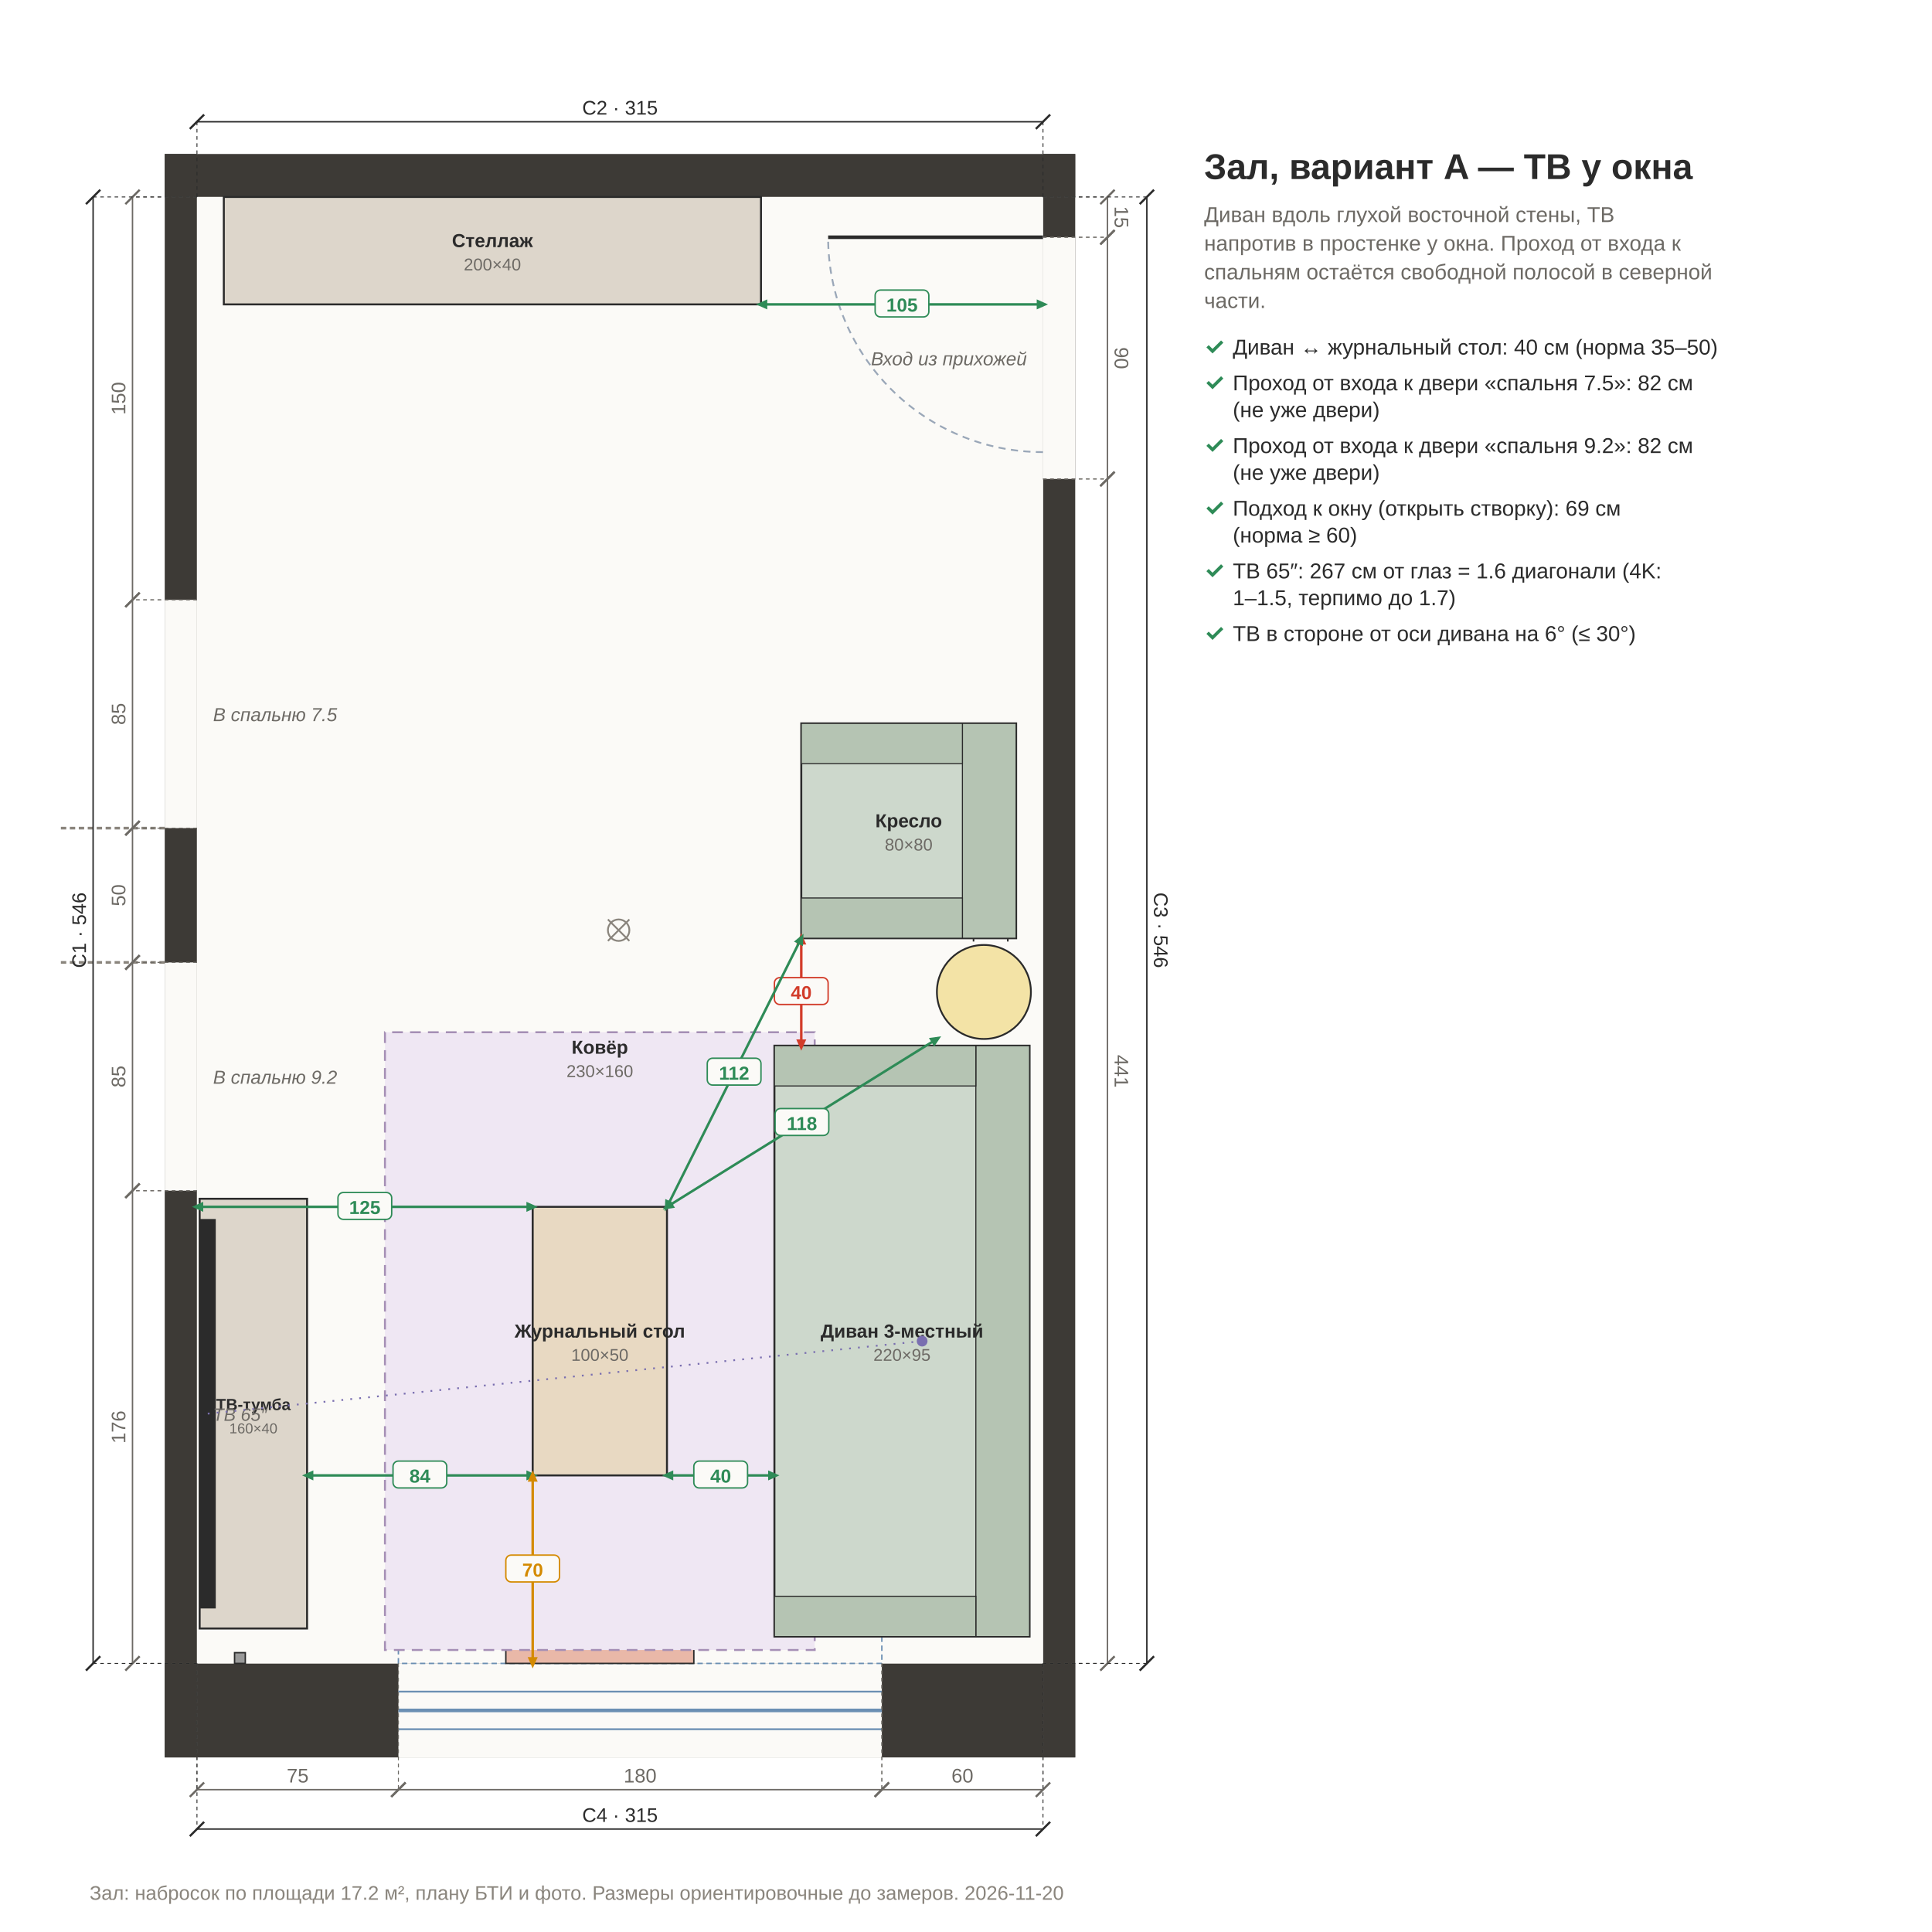
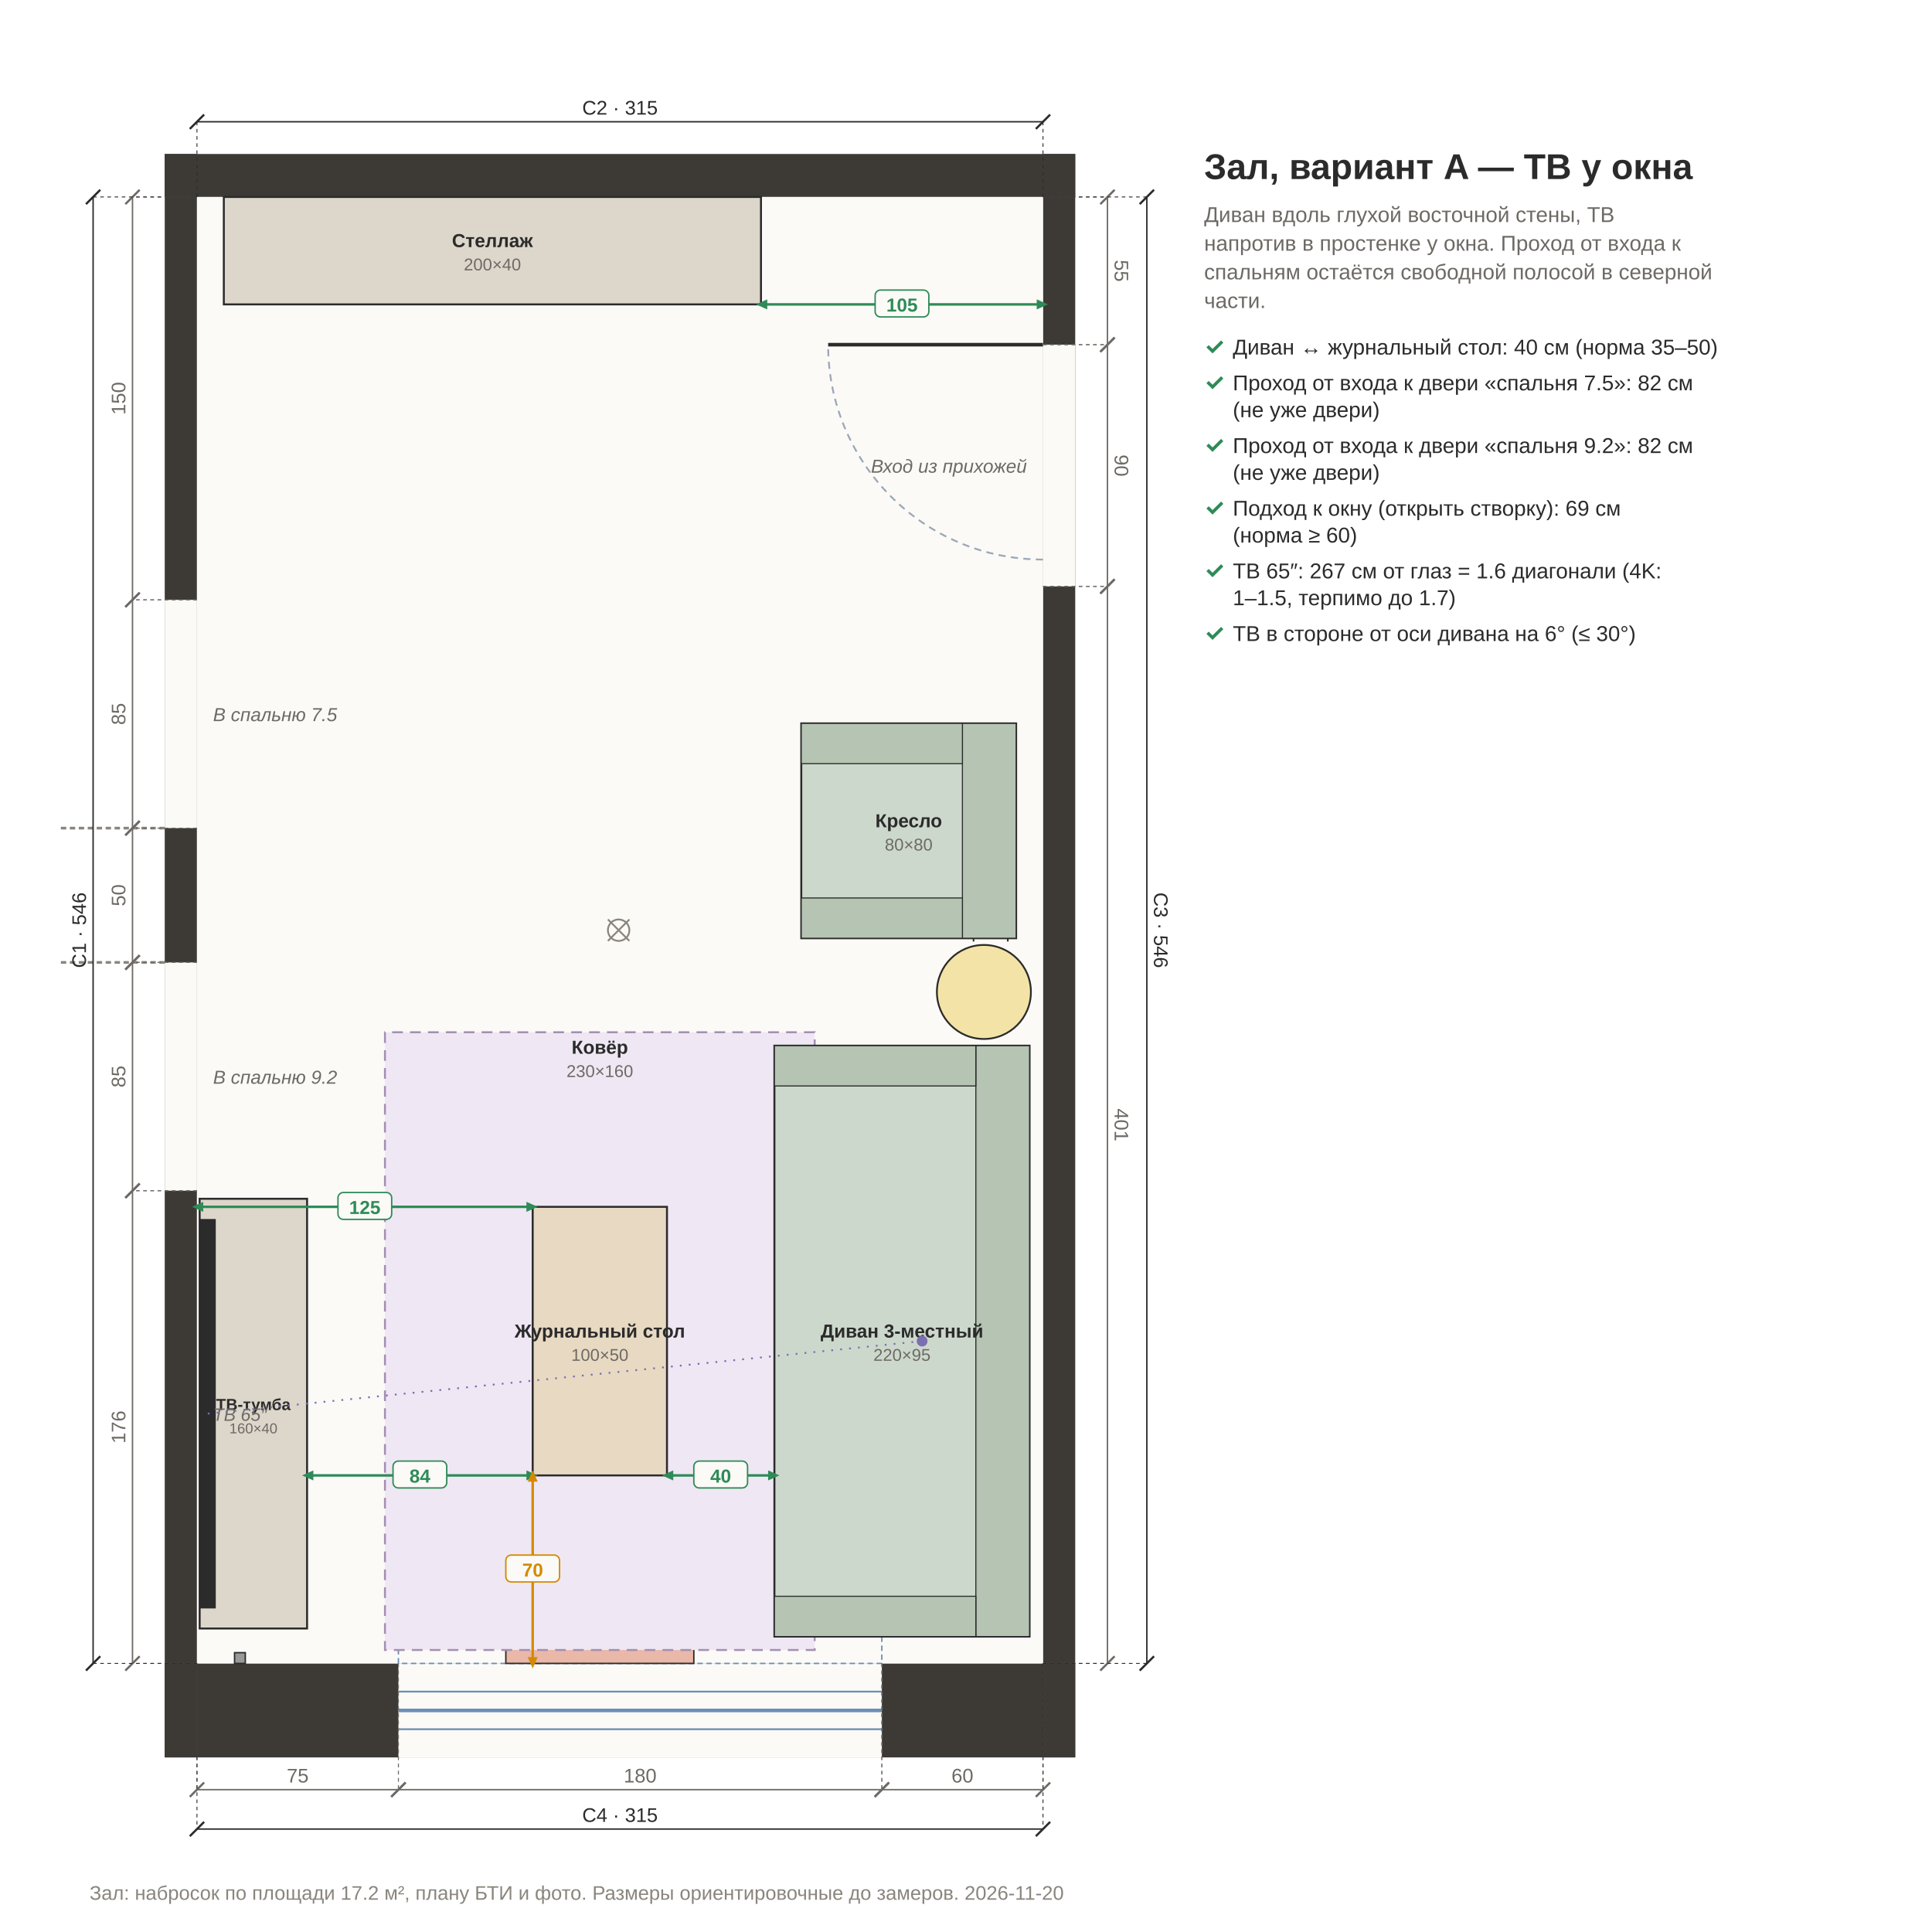
<svg xmlns="http://www.w3.org/2000/svg" width="1079" height="1079" viewBox="0 0 1079 1079" font-family="-apple-system, 'Helvetica Neue', Arial, sans-serif">
  <defs>
    <marker id="a-2e8b57" viewBox="0 0 10 10" refX="5" refY="5" markerWidth="5" markerHeight="5" orient="auto-start-reverse">
      <path d="M0,1 L9,5 L0,9 z" fill="#2e8b57" />
    </marker>
    <marker id="a-d48a00" viewBox="0 0 10 10" refX="5" refY="5" markerWidth="5" markerHeight="5" orient="auto-start-reverse">
      <path d="M0,1 L9,5 L0,9 z" fill="#d48a00" />
    </marker>
    <marker id="a-d23c2a" viewBox="0 0 10 10" refX="5" refY="5" markerWidth="5" markerHeight="5" orient="auto-start-reverse">
      <path d="M0,1 L9,5 L0,9 z" fill="#d23c2a" />
    </marker>
  </defs>
  <rect width="1079" height="1079" fill="#ffffff" />
  <polygon points="110.0,981.5 110.0,86.0 92.0,86.0 92.0,981.5" fill="#3d3a36" />
  <polygon points="92.0,110.0 600.5,110.0 600.5,86.0 92.0,86.0" fill="#3d3a36" />
  <polygon points="582.5,86.0 582.5,981.5 600.5,981.5 600.5,86.0" fill="#3d3a36" />
  <polygon points="600.5,929.0 92.0,929.0 92.0,981.5 600.5,981.5" fill="#3d3a36" />
  <polygon points="110.0,929.0 110.0,110.0 582.5,110.0 582.5,929.0" fill="#fbfaf7" />
  <polygon points="492.5,929.0 222.5,929.0 222.5,981.5 492.5,981.5" fill="#fbfaf7" />
  <line x1="492.5" y1="944.75" x2="222.5" y2="944.75" stroke="#6b8fb3" stroke-width="1" />
  <line x1="492.5" y1="955.25" x2="222.5" y2="955.25" stroke="#6b8fb3" stroke-width="2" />
  <line x1="492.5" y1="965.75" x2="222.5" y2="965.75" stroke="#6b8fb3" stroke-width="1" />
  <polygon points="492.5,929.0 222.5,929.0 222.5,891.5 492.5,891.5" fill="none" stroke="#6b8fb3" stroke-width="0.8" stroke-dasharray="3 2" />
-   <polygon points="582.5,132.5 582.5,267.5 600.5,267.5 600.5,132.5" fill="#fbfaf7" />
-   <path d="M582.5,252.5 A120,120 0 0 1 462.5,132.5" fill="none" stroke="#9aa7b8" stroke-width="1" stroke-dasharray="4 3" />
-   <line x1="582.5" y1="132.5" x2="462.5" y2="132.5" stroke="#2b2b2b" stroke-width="2" />
-   <text x="573.5" y="204" font-size="10.5" font-style="italic" fill="#6d6a65" text-anchor="end">Вход из прихожей</text>
+   <polygon points="582.5,192.5 582.5,327.5 600.5,327.5 600.5,192.5" fill="#fbfaf7" />
+   <path d="M582.5,312.5 A120,120 0 0 1 462.5,192.5" fill="none" stroke="#9aa7b8" stroke-width="1" stroke-dasharray="4 3" />
+   <line x1="582.5" y1="192.5" x2="462.5" y2="192.5" stroke="#2b2b2b" stroke-width="2" />
+   <text x="573.5" y="264" font-size="10.5" font-style="italic" fill="#6d6a65" text-anchor="end">Вход из прихожей</text>
  <polygon points="110.0,462.5 110.0,335.0 92.0,335.0 92.0,462.5" fill="#fbfaf7" />
  <line x1="92" y1="462.5" x2="32" y2="462.5" stroke="#8a857d" stroke-width="1.5" stroke-dasharray="3 2" />
  <text x="119" y="402.75" font-size="10.5" font-style="italic" fill="#6d6a65" text-anchor="start">В спальню 7.5</text>
  <polygon points="110.0,665.0 110.0,537.5 92.0,537.5 92.0,665.0" fill="#fbfaf7" />
  <line x1="92" y1="537.5" x2="32" y2="537.5" stroke="#8a857d" stroke-width="1.5" stroke-dasharray="3 2" />
  <text x="119" y="605.25" font-size="10.5" font-style="italic" fill="#6d6a65" text-anchor="start">В спальню 9.2</text>
  <polygon points="387.5,929.0 282.5,929.0 282.5,914.0 387.5,914.0" fill="#e9b8a8" stroke="#2b2b2b" stroke-width="0.8" />
  <text x="335" y="907.5" font-size="10" fill="#6d6a65" text-anchor="middle">батарея</text>
  <polygon points="137.0,929.0 131.0,929.0 131.0,923.0 137.0,923.0" fill="#999" stroke="#2b2b2b" stroke-width="0.8" />
  <circle cx="345.5" cy="519.5" r="6" fill="none" stroke="#8a857d" />
  <line x1="339.5" y1="513.5" x2="351.5" y2="525.5" stroke="#8a857d" />
  <line x1="339.5" y1="525.5" x2="351.5" y2="513.5" stroke="#8a857d" />
  <g>
    <line x1="110" y1="929" x2="74" y2="929" stroke="#6d6a65" stroke-width="0.5" stroke-dasharray="2 2" />
    <line x1="110" y1="665" x2="74" y2="665" stroke="#6d6a65" stroke-width="0.5" stroke-dasharray="2 2" />
    <line x1="74" y1="929" x2="74" y2="665" stroke="#6d6a65" stroke-width="0.8" />
    <line x1="70" y1="933" x2="78" y2="925" stroke="#6d6a65" stroke-width="1.2" />
    <line x1="70" y1="669" x2="78" y2="661" stroke="#6d6a65" stroke-width="1.2" />
    <text x="74" y="797" dy="-4" font-size="11" fill="#6d6a65" text-anchor="middle" transform="rotate(-90 74 797)">176</text>
  </g>
  <g>
    <line x1="110" y1="665" x2="74" y2="665" stroke="#6d6a65" stroke-width="0.5" stroke-dasharray="2 2" />
    <line x1="110" y1="537.5" x2="74" y2="537.5" stroke="#6d6a65" stroke-width="0.5" stroke-dasharray="2 2" />
    <line x1="74" y1="665" x2="74" y2="537.5" stroke="#6d6a65" stroke-width="0.8" />
    <line x1="70" y1="669" x2="78" y2="661" stroke="#6d6a65" stroke-width="1.2" />
    <line x1="70" y1="541.5" x2="78" y2="533.5" stroke="#6d6a65" stroke-width="1.2" />
    <text x="74" y="601.25" dy="-4" font-size="11" fill="#6d6a65" text-anchor="middle" transform="rotate(-90 74 601.25)">85</text>
  </g>
  <g>
    <line x1="110" y1="537.5" x2="74" y2="537.5" stroke="#6d6a65" stroke-width="0.5" stroke-dasharray="2 2" />
    <line x1="110" y1="462.5" x2="74" y2="462.5" stroke="#6d6a65" stroke-width="0.5" stroke-dasharray="2 2" />
    <line x1="74" y1="537.5" x2="74" y2="462.5" stroke="#6d6a65" stroke-width="0.8" />
    <line x1="70" y1="541.5" x2="78" y2="533.5" stroke="#6d6a65" stroke-width="1.2" />
    <line x1="70" y1="466.5" x2="78" y2="458.5" stroke="#6d6a65" stroke-width="1.2" />
    <text x="74" y="500" dy="-4" font-size="11" fill="#6d6a65" text-anchor="middle" transform="rotate(-90 74 500)">50</text>
  </g>
  <g>
    <line x1="110" y1="462.5" x2="74" y2="462.5" stroke="#6d6a65" stroke-width="0.5" stroke-dasharray="2 2" />
    <line x1="110" y1="335" x2="74" y2="335" stroke="#6d6a65" stroke-width="0.5" stroke-dasharray="2 2" />
    <line x1="74" y1="462.5" x2="74" y2="335" stroke="#6d6a65" stroke-width="0.8" />
    <line x1="70" y1="466.5" x2="78" y2="458.5" stroke="#6d6a65" stroke-width="1.2" />
    <line x1="70" y1="339" x2="78" y2="331" stroke="#6d6a65" stroke-width="1.2" />
    <text x="74" y="398.75" dy="-4" font-size="11" fill="#6d6a65" text-anchor="middle" transform="rotate(-90 74 398.75)">85</text>
  </g>
  <g>
    <line x1="110" y1="335" x2="74" y2="335" stroke="#6d6a65" stroke-width="0.5" stroke-dasharray="2 2" />
    <line x1="110" y1="110" x2="74" y2="110" stroke="#6d6a65" stroke-width="0.5" stroke-dasharray="2 2" />
    <line x1="74" y1="335" x2="74" y2="110" stroke="#6d6a65" stroke-width="0.8" />
    <line x1="70" y1="339" x2="78" y2="331" stroke="#6d6a65" stroke-width="1.2" />
    <line x1="70" y1="114" x2="78" y2="106" stroke="#6d6a65" stroke-width="1.2" />
    <text x="74" y="222.5" dy="-4" font-size="11" fill="#6d6a65" text-anchor="middle" transform="rotate(-90 74 222.5)">150</text>
  </g>
  <g>
    <line x1="110" y1="929" x2="52" y2="929" stroke="#2b2b2b" stroke-width="0.5" stroke-dasharray="2 2" />
    <line x1="110" y1="110" x2="52" y2="110" stroke="#2b2b2b" stroke-width="0.5" stroke-dasharray="2 2" />
    <line x1="52" y1="929" x2="52" y2="110" stroke="#2b2b2b" stroke-width="0.8" />
    <line x1="48" y1="933" x2="56" y2="925" stroke="#2b2b2b" stroke-width="1.2" />
    <line x1="48" y1="114" x2="56" y2="106" stroke="#2b2b2b" stroke-width="1.2" />
    <text x="52" y="519.5" dy="-4" font-size="11" fill="#2b2b2b" text-anchor="middle" transform="rotate(-90 52 519.5)">С1  ·  546</text>
  </g>
  <g>
    <line x1="110" y1="110" x2="110" y2="68" stroke="#2b2b2b" stroke-width="0.5" stroke-dasharray="2 2" />
    <line x1="582.5" y1="110" x2="582.5" y2="68" stroke="#2b2b2b" stroke-width="0.5" stroke-dasharray="2 2" />
    <line x1="110" y1="68" x2="582.5" y2="68" stroke="#2b2b2b" stroke-width="0.8" />
    <line x1="106" y1="72" x2="114" y2="64" stroke="#2b2b2b" stroke-width="1.2" />
    <line x1="578.5" y1="72" x2="586.5" y2="64" stroke="#2b2b2b" stroke-width="1.2" />
    <text x="346.25" y="68" dy="-4" font-size="11" fill="#2b2b2b" text-anchor="middle" transform="rotate(0 346.25 68)">С2  ·  315</text>
  </g>
  <g>
    <line x1="582.5" y1="110" x2="618.5" y2="110" stroke="#6d6a65" stroke-width="0.5" stroke-dasharray="2 2" />
-     <line x1="582.5" y1="132.5" x2="618.5" y2="132.5" stroke="#6d6a65" stroke-width="0.5" stroke-dasharray="2 2" />
-     <line x1="618.5" y1="110" x2="618.5" y2="132.5" stroke="#6d6a65" stroke-width="0.8" />
+     <line x1="582.5" y1="192.5" x2="618.5" y2="192.5" stroke="#6d6a65" stroke-width="0.5" stroke-dasharray="2 2" />
+     <line x1="618.5" y1="110" x2="618.5" y2="192.5" stroke="#6d6a65" stroke-width="0.8" />
    <line x1="614.5" y1="114" x2="622.5" y2="106" stroke="#6d6a65" stroke-width="1.2" />
-     <line x1="614.5" y1="136.5" x2="622.5" y2="128.5" stroke="#6d6a65" stroke-width="1.2" />
-     <text x="618.5" y="121.25" dy="-4" font-size="11" fill="#6d6a65" text-anchor="middle" transform="rotate(90 618.5 121.25)">15</text>
-   </g>
-   <g>
-     <line x1="582.5" y1="132.5" x2="618.5" y2="132.5" stroke="#6d6a65" stroke-width="0.5" stroke-dasharray="2 2" />
-     <line x1="582.5" y1="267.5" x2="618.5" y2="267.5" stroke="#6d6a65" stroke-width="0.5" stroke-dasharray="2 2" />
-     <line x1="618.5" y1="132.5" x2="618.5" y2="267.5" stroke="#6d6a65" stroke-width="0.8" />
-     <line x1="614.5" y1="136.5" x2="622.5" y2="128.5" stroke="#6d6a65" stroke-width="1.2" />
-     <line x1="614.5" y1="271.5" x2="622.5" y2="263.5" stroke="#6d6a65" stroke-width="1.2" />
-     <text x="618.5" y="200" dy="-4" font-size="11" fill="#6d6a65" text-anchor="middle" transform="rotate(90 618.5 200)">90</text>
-   </g>
-   <g>
-     <line x1="582.5" y1="267.5" x2="618.5" y2="267.5" stroke="#6d6a65" stroke-width="0.5" stroke-dasharray="2 2" />
+     <line x1="614.5" y1="196.5" x2="622.5" y2="188.5" stroke="#6d6a65" stroke-width="1.2" />
+     <text x="618.5" y="151.25" dy="-4" font-size="11" fill="#6d6a65" text-anchor="middle" transform="rotate(90 618.5 151.25)">55</text>
+   </g>
+   <g>
+     <line x1="582.5" y1="192.5" x2="618.5" y2="192.5" stroke="#6d6a65" stroke-width="0.5" stroke-dasharray="2 2" />
+     <line x1="582.5" y1="327.5" x2="618.5" y2="327.5" stroke="#6d6a65" stroke-width="0.5" stroke-dasharray="2 2" />
+     <line x1="618.5" y1="192.5" x2="618.5" y2="327.5" stroke="#6d6a65" stroke-width="0.8" />
+     <line x1="614.5" y1="196.5" x2="622.5" y2="188.5" stroke="#6d6a65" stroke-width="1.2" />
+     <line x1="614.5" y1="331.5" x2="622.5" y2="323.5" stroke="#6d6a65" stroke-width="1.2" />
+     <text x="618.5" y="260" dy="-4" font-size="11" fill="#6d6a65" text-anchor="middle" transform="rotate(90 618.5 260)">90</text>
+   </g>
+   <g>
+     <line x1="582.5" y1="327.5" x2="618.5" y2="327.5" stroke="#6d6a65" stroke-width="0.5" stroke-dasharray="2 2" />
    <line x1="582.5" y1="929" x2="618.5" y2="929" stroke="#6d6a65" stroke-width="0.5" stroke-dasharray="2 2" />
-     <line x1="618.5" y1="267.5" x2="618.5" y2="929" stroke="#6d6a65" stroke-width="0.8" />
-     <line x1="614.5" y1="271.5" x2="622.5" y2="263.5" stroke="#6d6a65" stroke-width="1.2" />
+     <line x1="618.5" y1="327.5" x2="618.5" y2="929" stroke="#6d6a65" stroke-width="0.8" />
+     <line x1="614.5" y1="331.5" x2="622.5" y2="323.5" stroke="#6d6a65" stroke-width="1.2" />
    <line x1="614.5" y1="933" x2="622.5" y2="925" stroke="#6d6a65" stroke-width="1.2" />
-     <text x="618.5" y="598.25" dy="-4" font-size="11" fill="#6d6a65" text-anchor="middle" transform="rotate(90 618.5 598.25)">441</text>
+     <text x="618.5" y="628.25" dy="-4" font-size="11" fill="#6d6a65" text-anchor="middle" transform="rotate(90 618.5 628.25)">401</text>
  </g>
  <g>
    <line x1="582.5" y1="110" x2="640.5" y2="110" stroke="#2b2b2b" stroke-width="0.5" stroke-dasharray="2 2" />
    <line x1="582.5" y1="929" x2="640.5" y2="929" stroke="#2b2b2b" stroke-width="0.5" stroke-dasharray="2 2" />
    <line x1="640.5" y1="110" x2="640.5" y2="929" stroke="#2b2b2b" stroke-width="0.8" />
    <line x1="636.5" y1="114" x2="644.5" y2="106" stroke="#2b2b2b" stroke-width="1.2" />
    <line x1="636.5" y1="933" x2="644.5" y2="925" stroke="#2b2b2b" stroke-width="1.2" />
    <text x="640.5" y="519.5" dy="-4" font-size="11" fill="#2b2b2b" text-anchor="middle" transform="rotate(90 640.5 519.5)">С3  ·  546</text>
  </g>
  <g>
    <line x1="582.5" y1="929" x2="582.5" y2="999.5" stroke="#6d6a65" stroke-width="0.5" stroke-dasharray="2 2" />
    <line x1="492.5" y1="929" x2="492.5" y2="999.5" stroke="#6d6a65" stroke-width="0.5" stroke-dasharray="2 2" />
    <line x1="582.5" y1="999.5" x2="492.5" y2="999.5" stroke="#6d6a65" stroke-width="0.8" />
    <line x1="578.5" y1="1003.5" x2="586.5" y2="995.5" stroke="#6d6a65" stroke-width="1.2" />
    <line x1="488.5" y1="1003.5" x2="496.5" y2="995.5" stroke="#6d6a65" stroke-width="1.2" />
    <text x="537.5" y="999.5" dy="-4" font-size="11" fill="#6d6a65" text-anchor="middle" transform="rotate(360 537.5 999.5)">60</text>
  </g>
  <g>
    <line x1="492.5" y1="929" x2="492.5" y2="999.5" stroke="#6d6a65" stroke-width="0.5" stroke-dasharray="2 2" />
    <line x1="222.5" y1="929" x2="222.5" y2="999.5" stroke="#6d6a65" stroke-width="0.5" stroke-dasharray="2 2" />
    <line x1="492.5" y1="999.5" x2="222.5" y2="999.5" stroke="#6d6a65" stroke-width="0.8" />
    <line x1="488.5" y1="1003.5" x2="496.5" y2="995.5" stroke="#6d6a65" stroke-width="1.2" />
    <line x1="218.5" y1="1003.5" x2="226.5" y2="995.5" stroke="#6d6a65" stroke-width="1.2" />
    <text x="357.5" y="999.5" dy="-4" font-size="11" fill="#6d6a65" text-anchor="middle" transform="rotate(360 357.5 999.5)">180</text>
  </g>
  <g>
    <line x1="222.5" y1="929" x2="222.5" y2="999.5" stroke="#6d6a65" stroke-width="0.5" stroke-dasharray="2 2" />
    <line x1="110" y1="929" x2="110" y2="999.5" stroke="#6d6a65" stroke-width="0.5" stroke-dasharray="2 2" />
    <line x1="222.5" y1="999.5" x2="110" y2="999.5" stroke="#6d6a65" stroke-width="0.8" />
    <line x1="218.5" y1="1003.5" x2="226.5" y2="995.5" stroke="#6d6a65" stroke-width="1.2" />
    <line x1="106" y1="1003.5" x2="114" y2="995.5" stroke="#6d6a65" stroke-width="1.2" />
    <text x="166.25" y="999.5" dy="-4" font-size="11" fill="#6d6a65" text-anchor="middle" transform="rotate(360 166.25 999.5)">75</text>
  </g>
  <g>
    <line x1="582.5" y1="929" x2="582.5" y2="1021.5" stroke="#2b2b2b" stroke-width="0.5" stroke-dasharray="2 2" />
    <line x1="110" y1="929" x2="110" y2="1021.5" stroke="#2b2b2b" stroke-width="0.5" stroke-dasharray="2 2" />
    <line x1="582.5" y1="1021.5" x2="110" y2="1021.5" stroke="#2b2b2b" stroke-width="0.8" />
    <line x1="578.5" y1="1025.5" x2="586.5" y2="1017.5" stroke="#2b2b2b" stroke-width="1.2" />
    <line x1="106" y1="1025.5" x2="114" y2="1017.5" stroke="#2b2b2b" stroke-width="1.2" />
    <text x="346.25" y="1021.5" dy="-4" font-size="11" fill="#2b2b2b" text-anchor="middle" transform="rotate(360 346.25 1021.5)">С4  ·  315</text>
  </g>
  <polygon points="215.0,576.5 215.0,921.5 455.0,921.5 455.0,576.5" fill="#efe7f3" stroke="#a58fb5" stroke-width="1.1" stroke-dasharray="6 4" />
-   <text x="335" y="588.5" font-size="10.5" font-weight="600" fill="#2b2b2b" text-anchor="middle">Ковёр</text>
-   <text x="335" y="601.5" font-size="9.5" fill="#6d6a65" text-anchor="middle">230×160</text>
+   <g>
+     <text x="335" y="588.5" font-size="10.5" font-weight="600" fill="#2b2b2b" text-anchor="middle">Ковёр</text>
+     <text x="335" y="601.5" font-size="9.5" fill="#6d6a65" text-anchor="middle">230×160</text>
+   </g>
  <polygon points="432.5,584.0 432.5,914.0 575.0,914.0 575.0,584.0" fill="#cdd8cc" stroke="#2b2b2b" stroke-width="1.1" />
  <polygon points="575.0,584.0 575.0,914.0 545.0,914.0 545.0,584.0" fill="#b5c4b3" stroke="#2b2b2b" stroke-width="0.6" />
  <polygon points="545.0,584.0 545.0,606.5 432.5,606.5 432.5,584.0" fill="#b5c4b3" stroke="#2b2b2b" stroke-width="0.6" />
  <polygon points="545.0,914.0 545.0,891.5 432.5,891.5 432.5,914.0" fill="#b5c4b3" stroke="#2b2b2b" stroke-width="0.6" />
-   <text x="503.75" y="747" font-size="10.5" font-weight="600" fill="#2b2b2b" text-anchor="middle">Диван 3-местный</text>
-   <text x="503.75" y="760" font-size="9.5" fill="#6d6a65" text-anchor="middle">220×95</text>
+   <g>
+     <text x="503.75" y="747" font-size="10.5" font-weight="600" fill="#2b2b2b" text-anchor="middle">Диван 3-местный</text>
+     <text x="503.75" y="760" font-size="9.5" fill="#6d6a65" text-anchor="middle">220×95</text>
+   </g>
  <polygon points="297.5,674.0 297.5,824.0 372.5,824.0 372.5,674.0" fill="#e8d9c2" stroke="#2b2b2b" stroke-width="1.1" />
-   <text x="335" y="747" font-size="10.5" font-weight="600" fill="#2b2b2b" text-anchor="middle">Журнальный стол</text>
-   <text x="335" y="760" font-size="9.5" fill="#6d6a65" text-anchor="middle">100×50</text>
+   <g>
+     <text x="335" y="747" font-size="10.5" font-weight="600" fill="#2b2b2b" text-anchor="middle">Журнальный стол</text>
+     <text x="335" y="760" font-size="9.5" fill="#6d6a65" text-anchor="middle">100×50</text>
+   </g>
  <polygon points="171.5,909.5 171.5,669.5 111.5,669.5 111.5,909.5" fill="#ddd6cb" stroke="#2b2b2b" stroke-width="1.1" />
-   <text x="141.5" y="787.5" font-size="9" font-weight="600" fill="#2b2b2b" text-anchor="middle">ТВ-тумба</text>
-   <text x="141.5" y="800.5" font-size="8" fill="#6d6a65" text-anchor="middle">160×40</text>
+   <g>
+     <text x="141.5" y="787.5" font-size="9" font-weight="600" fill="#2b2b2b" text-anchor="middle">ТВ-тумба</text>
+     <text x="141.5" y="800.5" font-size="8" fill="#6d6a65" text-anchor="middle">160×40</text>
+   </g>
  <circle cx="549.5" cy="554" r="26.25" fill="#f3e3a6" stroke="#2b2b2b" stroke-width="1" />
  <text x="549.5" y="523.75" font-size="10" fill="#2b2b2b" text-anchor="middle">Торшер</text>
  <polygon points="447.5,404.0 447.5,524.0 567.5,524.0 567.5,404.0" fill="#cdd8cc" stroke="#2b2b2b" stroke-width="1.1" />
  <polygon points="567.5,404.0 567.5,524.0 537.5,524.0 537.5,404.0" fill="#b5c4b3" stroke="#2b2b2b" stroke-width="0.6" />
  <polygon points="537.5,404.0 537.5,426.5 447.5,426.5 447.5,404.0" fill="#b5c4b3" stroke="#2b2b2b" stroke-width="0.6" />
  <polygon points="537.5,524.0 537.5,501.5 447.5,501.5 447.5,524.0" fill="#b5c4b3" stroke="#2b2b2b" stroke-width="0.6" />
-   <text x="507.5" y="462" font-size="10.5" font-weight="600" fill="#2b2b2b" text-anchor="middle">Кресло</text>
-   <text x="507.5" y="475" font-size="9.5" fill="#6d6a65" text-anchor="middle">80×80</text>
+   <g>
+     <text x="507.5" y="462" font-size="10.5" font-weight="600" fill="#2b2b2b" text-anchor="middle">Кресло</text>
+     <text x="507.5" y="475" font-size="9.5" fill="#6d6a65" text-anchor="middle">80×80</text>
+   </g>
  <polygon points="125.0,170.0 425.0,170.0 425.0,110.0 125.0,110.0" fill="#ddd6cb" stroke="#2b2b2b" stroke-width="1.1" />
-   <text x="275" y="138" font-size="10.5" font-weight="600" fill="#2b2b2b" text-anchor="middle">Стеллаж</text>
-   <text x="275" y="151" font-size="9.5" fill="#6d6a65" text-anchor="middle">200×40</text>
+   <g>
+     <text x="275" y="138" font-size="10.5" font-weight="600" fill="#2b2b2b" text-anchor="middle">Стеллаж</text>
+     <text x="275" y="151" font-size="9.5" fill="#6d6a65" text-anchor="middle">200×40</text>
+   </g>
  <polygon points="120.5,898.3 120.5,680.8 111.5,680.8 111.5,898.3" fill="#2b2b2b" stroke="#2b2b2b" stroke-width="0" />
  <text x="134" y="793.5" font-size="10" font-style="italic" fill="#6d6a65" text-anchor="middle">ТВ 65″</text>
  <g>
    <line x1="432.5" y1="824" x2="372.5" y2="824" stroke="#2e8b57" stroke-width="1.4" marker-start="url(#a-2e8b57)" marker-end="url(#a-2e8b57)" />
    <rect x="387.5" y="816" width="30" height="15" rx="3" fill="#fbfaf7" stroke="#2e8b57" stroke-width="0.8" />
    <text x="402.5" y="828" font-size="10.5" font-weight="600" fill="#2e8b57" text-anchor="middle">40</text>
  </g>
  <g>
-     <line x1="447.5" y1="584" x2="447.5" y2="524" stroke="#d23c2a" stroke-width="1.4" marker-start="url(#a-d23c2a)" marker-end="url(#a-d23c2a)" />
-     <rect x="432.5" y="546" width="30" height="15" rx="3" fill="#fbfaf7" stroke="#d23c2a" stroke-width="0.8" />
-     <text x="447.5" y="558" font-size="10.5" font-weight="600" fill="#d23c2a" text-anchor="middle">40</text>
-   </g>
-   <g>
    <line x1="297.5" y1="824" x2="171.5" y2="824" stroke="#2e8b57" stroke-width="1.4" marker-start="url(#a-2e8b57)" marker-end="url(#a-2e8b57)" />
    <rect x="219.5" y="816" width="30" height="15" rx="3" fill="#fbfaf7" stroke="#2e8b57" stroke-width="0.8" />
    <text x="234.5" y="828" font-size="10.5" font-weight="600" fill="#2e8b57" text-anchor="middle">84</text>
-   </g>
-   <g>
-     <line x1="372.5" y1="674" x2="523.25" y2="580.25" stroke="#2e8b57" stroke-width="1.4" marker-start="url(#a-2e8b57)" marker-end="url(#a-2e8b57)" />
-     <rect x="432.875" y="619.125" width="30" height="15" rx="3" fill="#fbfaf7" stroke="#2e8b57" stroke-width="0.8" />
-     <text x="447.875" y="631.125" font-size="10.5" font-weight="600" fill="#2e8b57" text-anchor="middle">118</text>
-   </g>
-   <g>
-     <line x1="372.5" y1="674" x2="447.5" y2="524" stroke="#2e8b57" stroke-width="1.4" marker-start="url(#a-2e8b57)" marker-end="url(#a-2e8b57)" />
-     <rect x="395" y="591" width="30" height="15" rx="3" fill="#fbfaf7" stroke="#2e8b57" stroke-width="0.8" />
-     <text x="410" y="603" font-size="10.5" font-weight="600" fill="#2e8b57" text-anchor="middle">112</text>
  </g>
  <g>
    <line x1="297.5" y1="674" x2="110" y2="674" stroke="#2e8b57" stroke-width="1.4" marker-start="url(#a-2e8b57)" marker-end="url(#a-2e8b57)" />
    <rect x="188.75" y="666" width="30" height="15" rx="3" fill="#fbfaf7" stroke="#2e8b57" stroke-width="0.8" />
    <text x="203.75" y="678" font-size="10.5" font-weight="600" fill="#2e8b57" text-anchor="middle">125</text>
  </g>
  <g>
    <line x1="297.5" y1="824" x2="297.5" y2="929" stroke="#d48a00" stroke-width="1.4" marker-start="url(#a-d48a00)" marker-end="url(#a-d48a00)" />
    <rect x="282.5" y="868.5" width="30" height="15" rx="3" fill="#fbfaf7" stroke="#d48a00" stroke-width="0.8" />
    <text x="297.5" y="880.5" font-size="10.5" font-weight="600" fill="#d48a00" text-anchor="middle">70</text>
  </g>
  <g>
    <line x1="425" y1="170" x2="582.5" y2="170" stroke="#2e8b57" stroke-width="1.4" marker-start="url(#a-2e8b57)" marker-end="url(#a-2e8b57)" />
    <rect x="488.75" y="162" width="30" height="15" rx="3" fill="#fbfaf7" stroke="#2e8b57" stroke-width="0.8" />
    <text x="503.75" y="174" font-size="10.5" font-weight="600" fill="#2e8b57" text-anchor="middle">105</text>
  </g>
  <line x1="515" y1="749" x2="116" y2="789.5" stroke="#7a6fb0" stroke-width="1" stroke-dasharray="1 4" />
  <circle cx="515" cy="749" r="3" fill="#7a6fb0" />
  <text x="672.5" y="100" font-size="20" font-weight="700" fill="#2b2b2b">Зал, вариант A — ТВ у окна</text>
  <text x="672.5" y="124" font-size="12" fill="#6d6a65">Диван вдоль глухой восточной стены, ТВ</text>
  <text x="672.5" y="140" font-size="12" fill="#6d6a65">напротив в простенке у окна. Проход от входа к</text>
  <text x="672.5" y="156" font-size="12" fill="#6d6a65">спальням остаётся свободной полосой в северной</text>
  <text x="672.5" y="172" font-size="12" fill="#6d6a65">части.</text>
  <text x="672.5" y="198" font-size="13" font-weight="700" fill="#2e8b57">✓</text>
  <text x="688.5" y="198" font-size="12" fill="#2b2b2b">Диван ↔ журнальный стол: 40 см (норма 35–50)</text>
  <text x="672.5" y="218" font-size="13" font-weight="700" fill="#2e8b57">✓</text>
  <text x="688.5" y="218" font-size="12" fill="#2b2b2b">Проход от входа к двери «спальня 7.5»: 82 см</text>
  <text x="688.5" y="233" font-size="12" fill="#2b2b2b">(не уже двери)</text>
  <text x="672.5" y="253" font-size="13" font-weight="700" fill="#2e8b57">✓</text>
  <text x="688.5" y="253" font-size="12" fill="#2b2b2b">Проход от входа к двери «спальня 9.2»: 82 см</text>
  <text x="688.5" y="268" font-size="12" fill="#2b2b2b">(не уже двери)</text>
  <text x="672.5" y="288" font-size="13" font-weight="700" fill="#2e8b57">✓</text>
  <text x="688.5" y="288" font-size="12" fill="#2b2b2b">Подход к окну (открыть створку): 69 см</text>
  <text x="688.5" y="303" font-size="12" fill="#2b2b2b">(норма ≥ 60)</text>
  <text x="672.5" y="323" font-size="13" font-weight="700" fill="#2e8b57">✓</text>
  <text x="688.5" y="323" font-size="12" fill="#2b2b2b">ТВ 65″: 267 см от глаз = 1.6 диагонали (4K:</text>
  <text x="688.5" y="338" font-size="12" fill="#2b2b2b">1–1.5, терпимо до 1.7)</text>
  <text x="672.5" y="358" font-size="13" font-weight="700" fill="#2e8b57">✓</text>
  <text x="688.5" y="358" font-size="12" fill="#2b2b2b">ТВ в стороне от оси дивана на 6° (≤ 30°)</text>
  <text x="50" y="1061" font-size="11" fill="#8a857d">Зал: набросок по площади 17.2 м², плану БТИ и фото. Размеры ориентировочные до замеров. 2026-11-20</text>
</svg>
